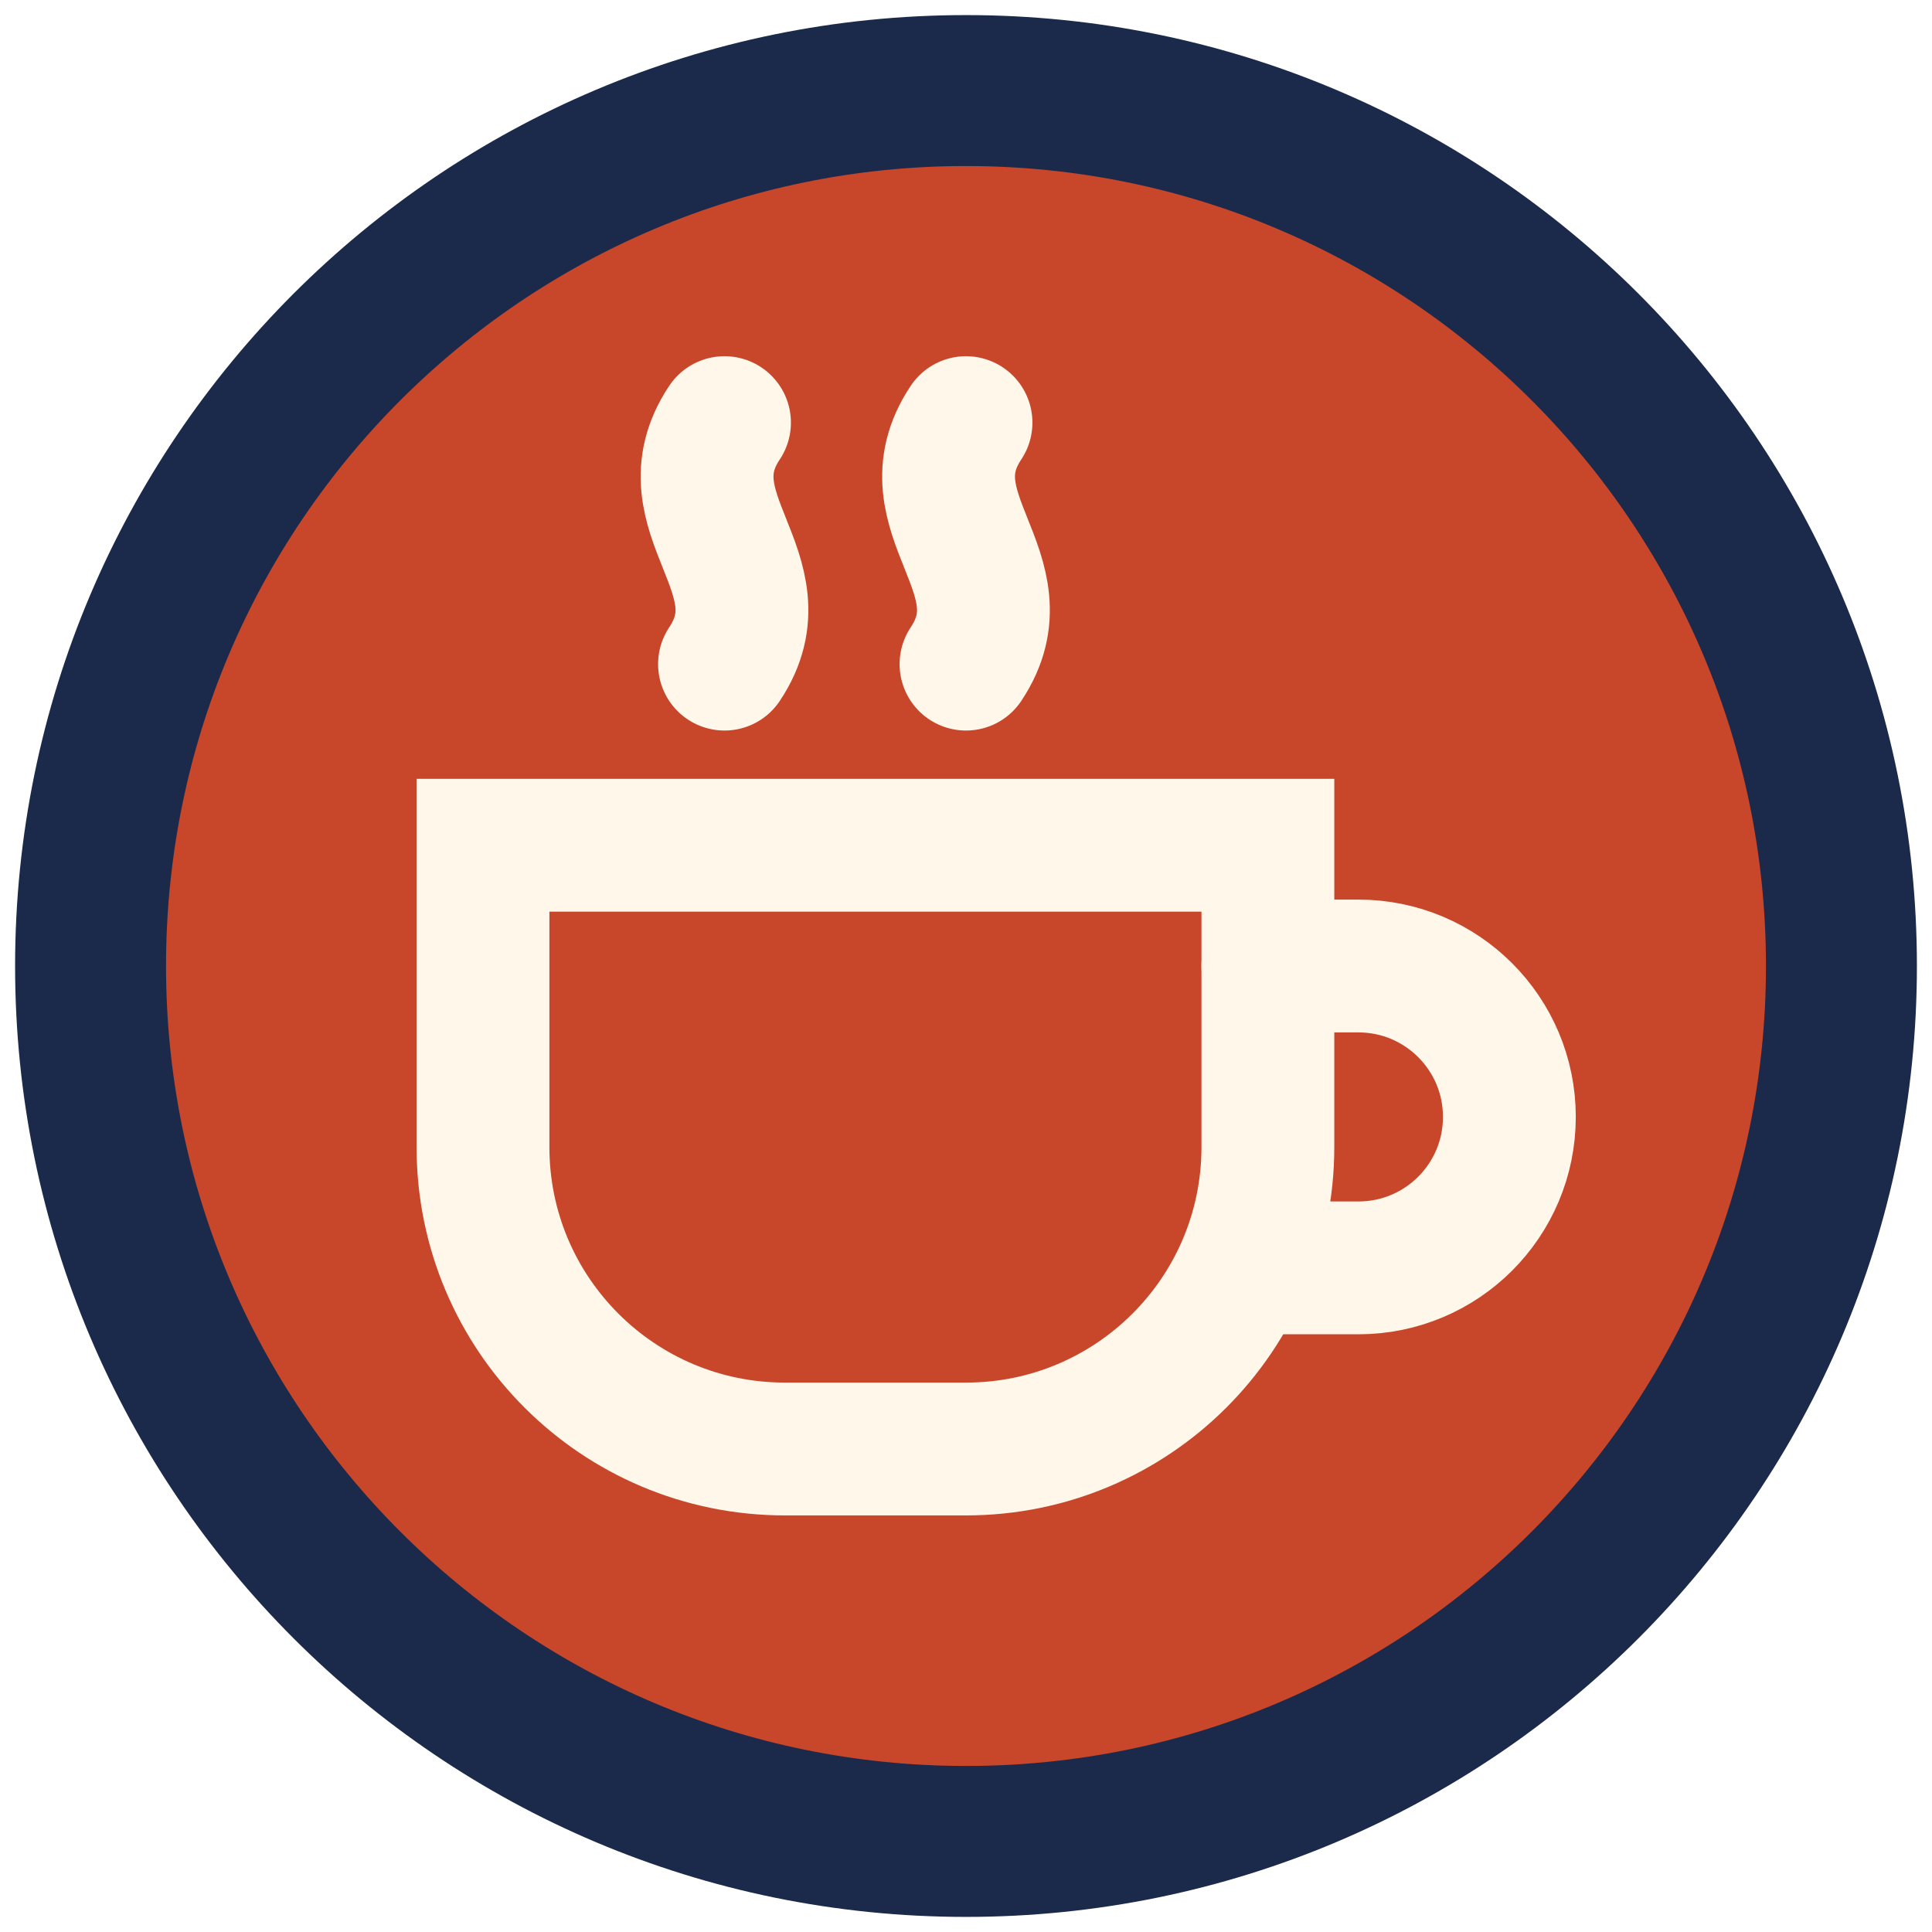
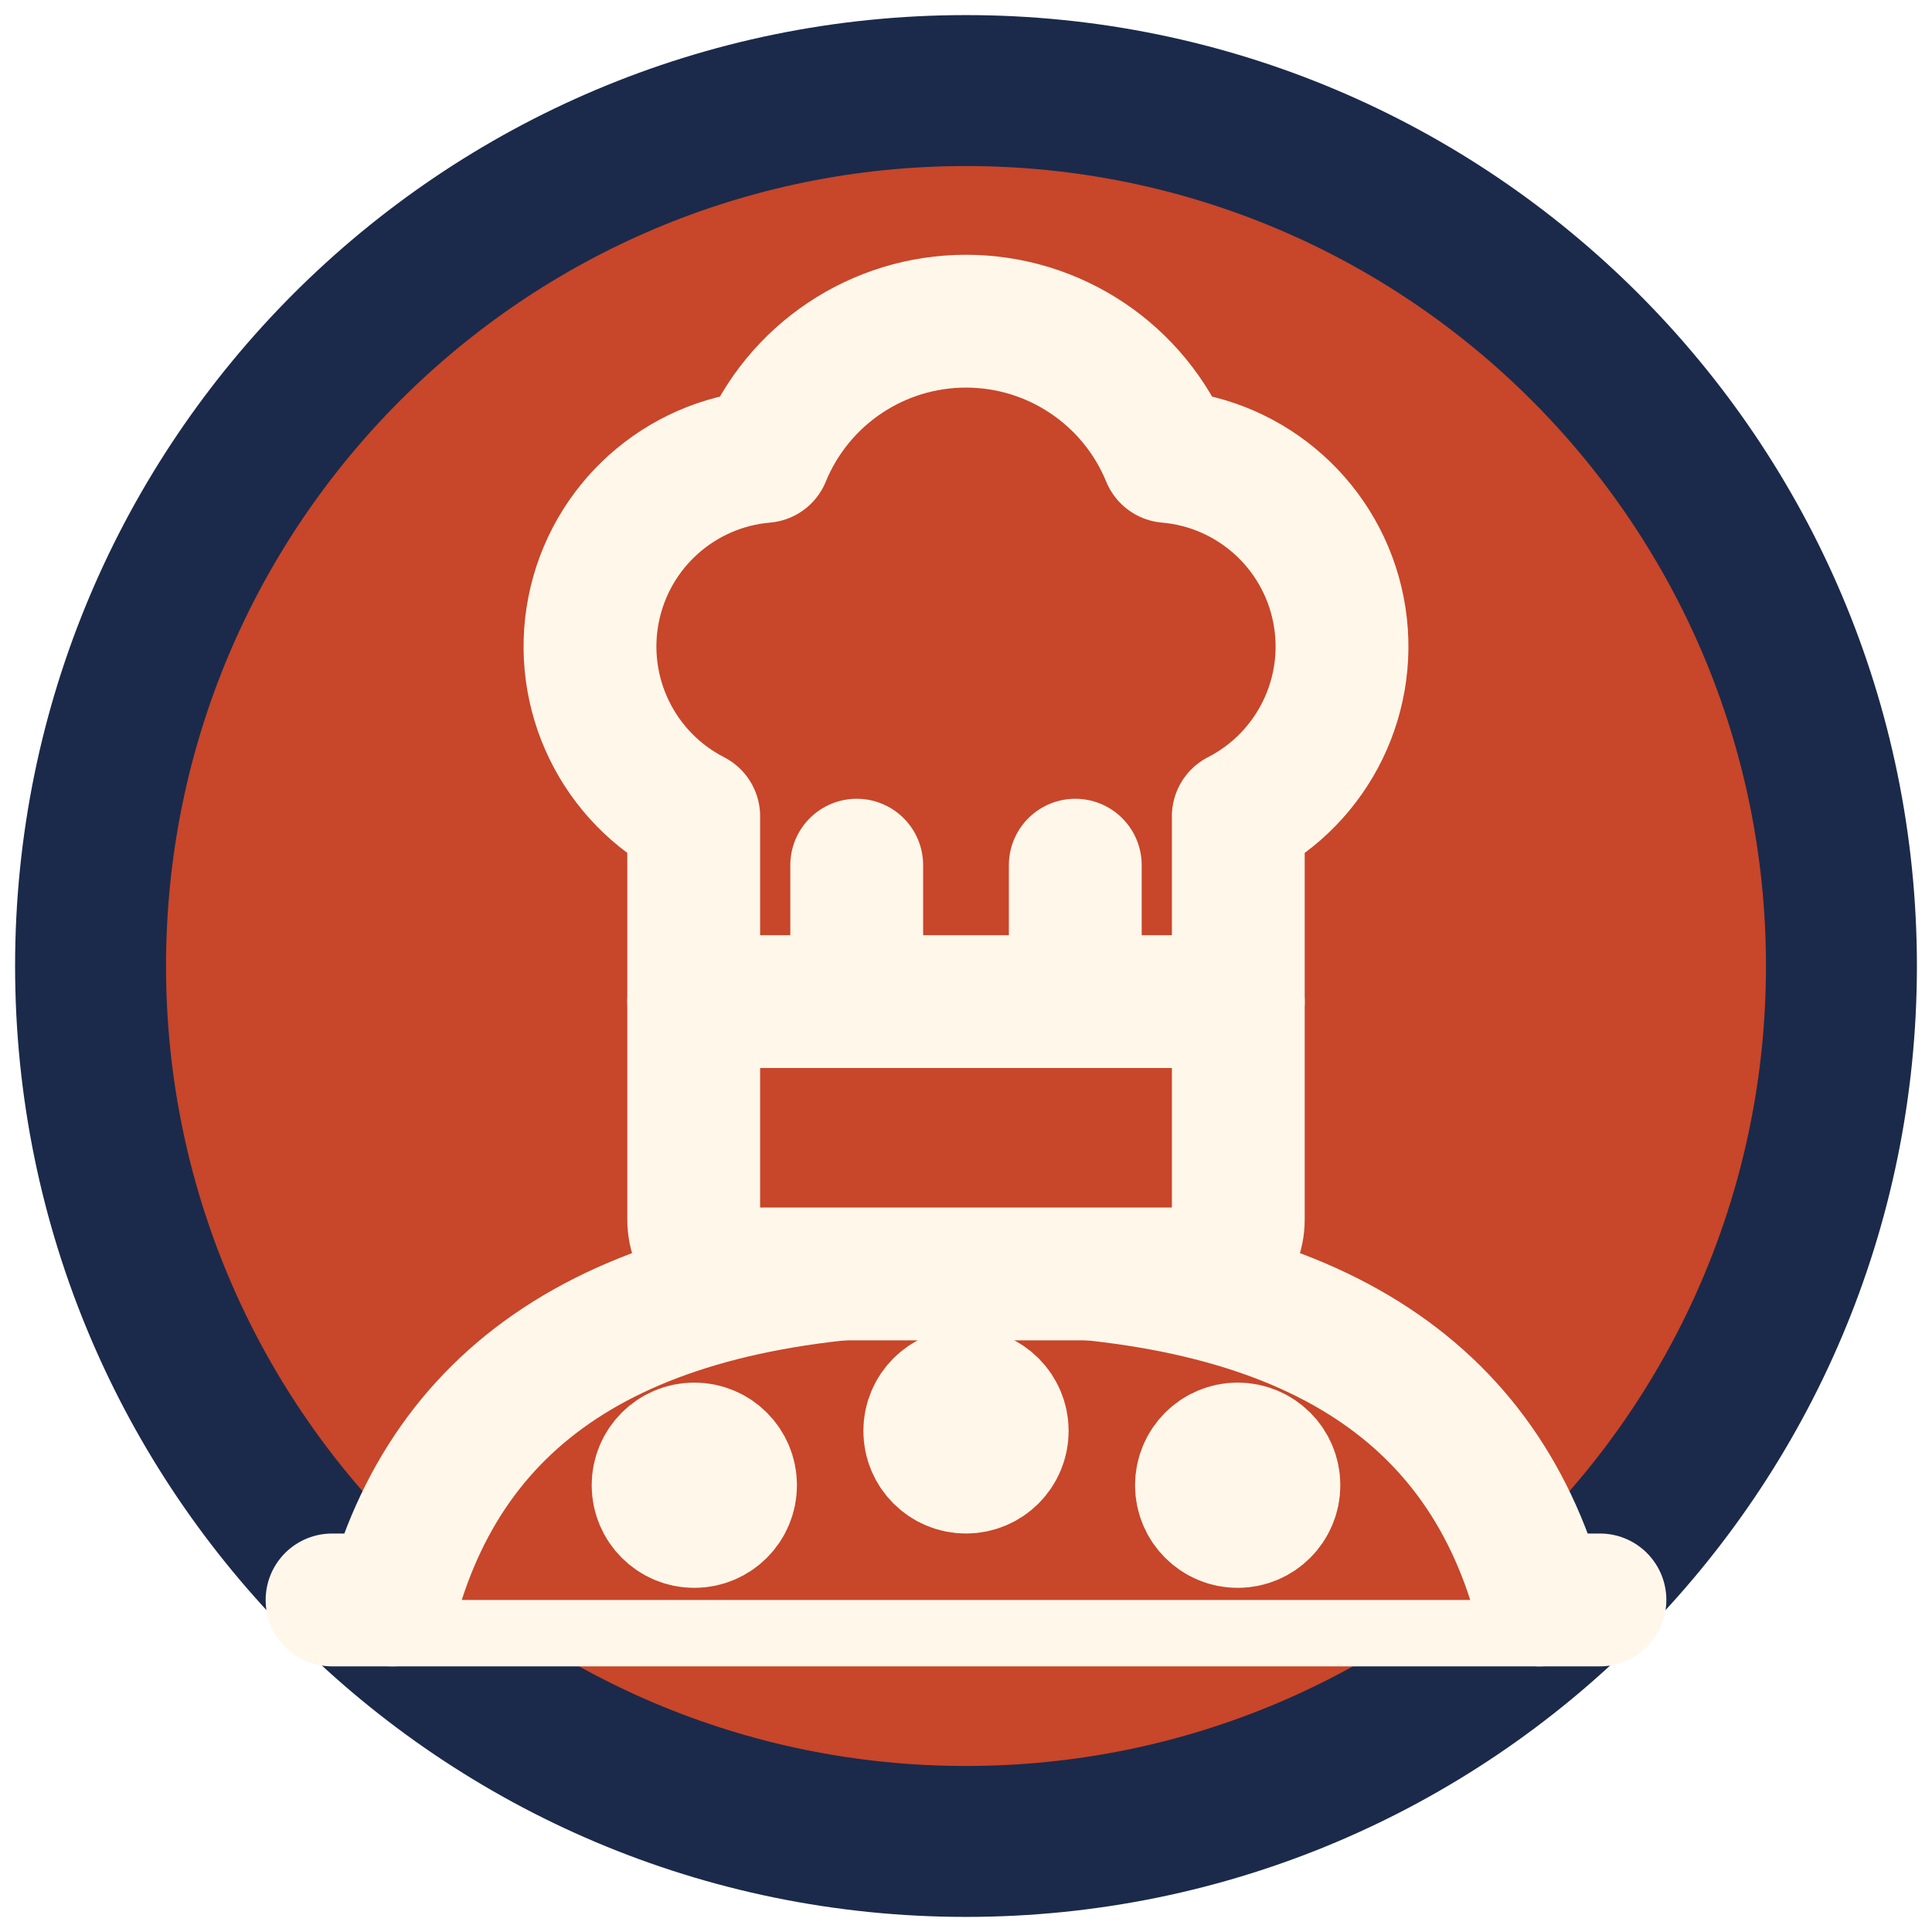
<svg xmlns="http://www.w3.org/2000/svg" viewBox="0 0 32 32">
  <circle cx="16" cy="16" r="14.5" fill="#c8462a" stroke="#1b2a4a" stroke-width="2.5" />
-   <g fill="none" stroke="#fff7ea" stroke-width="2.2" stroke-linecap="round" transform="translate(4 4)">
-     <path d="M4 10h13v5a5 5 0 0 1-5 5H9a5 5 0 0 1-5-5z" />
-     <path d="M17 12h1.5a2.5 2.5 0 0 1 0 5H17" />
-     <path d="M8 3c-1 1.5 1 2.5 0 4M12 3c-1 1.5 1 2.5 0 4" />
+   <g fill="none" stroke="#fff7ea" color="#fff7ea" stroke-width="2.2" stroke-linecap="round" stroke-linejoin="round" transform="translate(4 4)">
+     <path d="M1.5 22.5h21" />
+     <path d="M2.5 22.5c1-3.6 4-5.5 9.5-5.5s8.5 1.9 9.5 5.5" fill="#c8462a" />
+     <circle cx="7.5" cy="20.6" r=".6" fill="currentColor" />
+     <circle cx="12" cy="19.7" r=".6" fill="currentColor" />
+     <circle cx="16.5" cy="20.6" r=".6" fill="currentColor" />
+     <path d="M7.49 12.59V9.52A3.16 3.16 0 0 1 8.66 3.56a3.61 3.61 0 0 1 6.68 0A3.16 3.16 0 0 1 16.51 9.52V12.59" fill="#c8462a" />
+     <path d="M7.49 12.59h9.02v3.61a.9.9 0 0 1-.9.9H8.39a.9.9 0 0 1-.9-.9z" fill="#c8462a" />
+     <path d="M10.19 12.59v-2.26M13.81 12.59v-2.26" />
  </g>
</svg>
